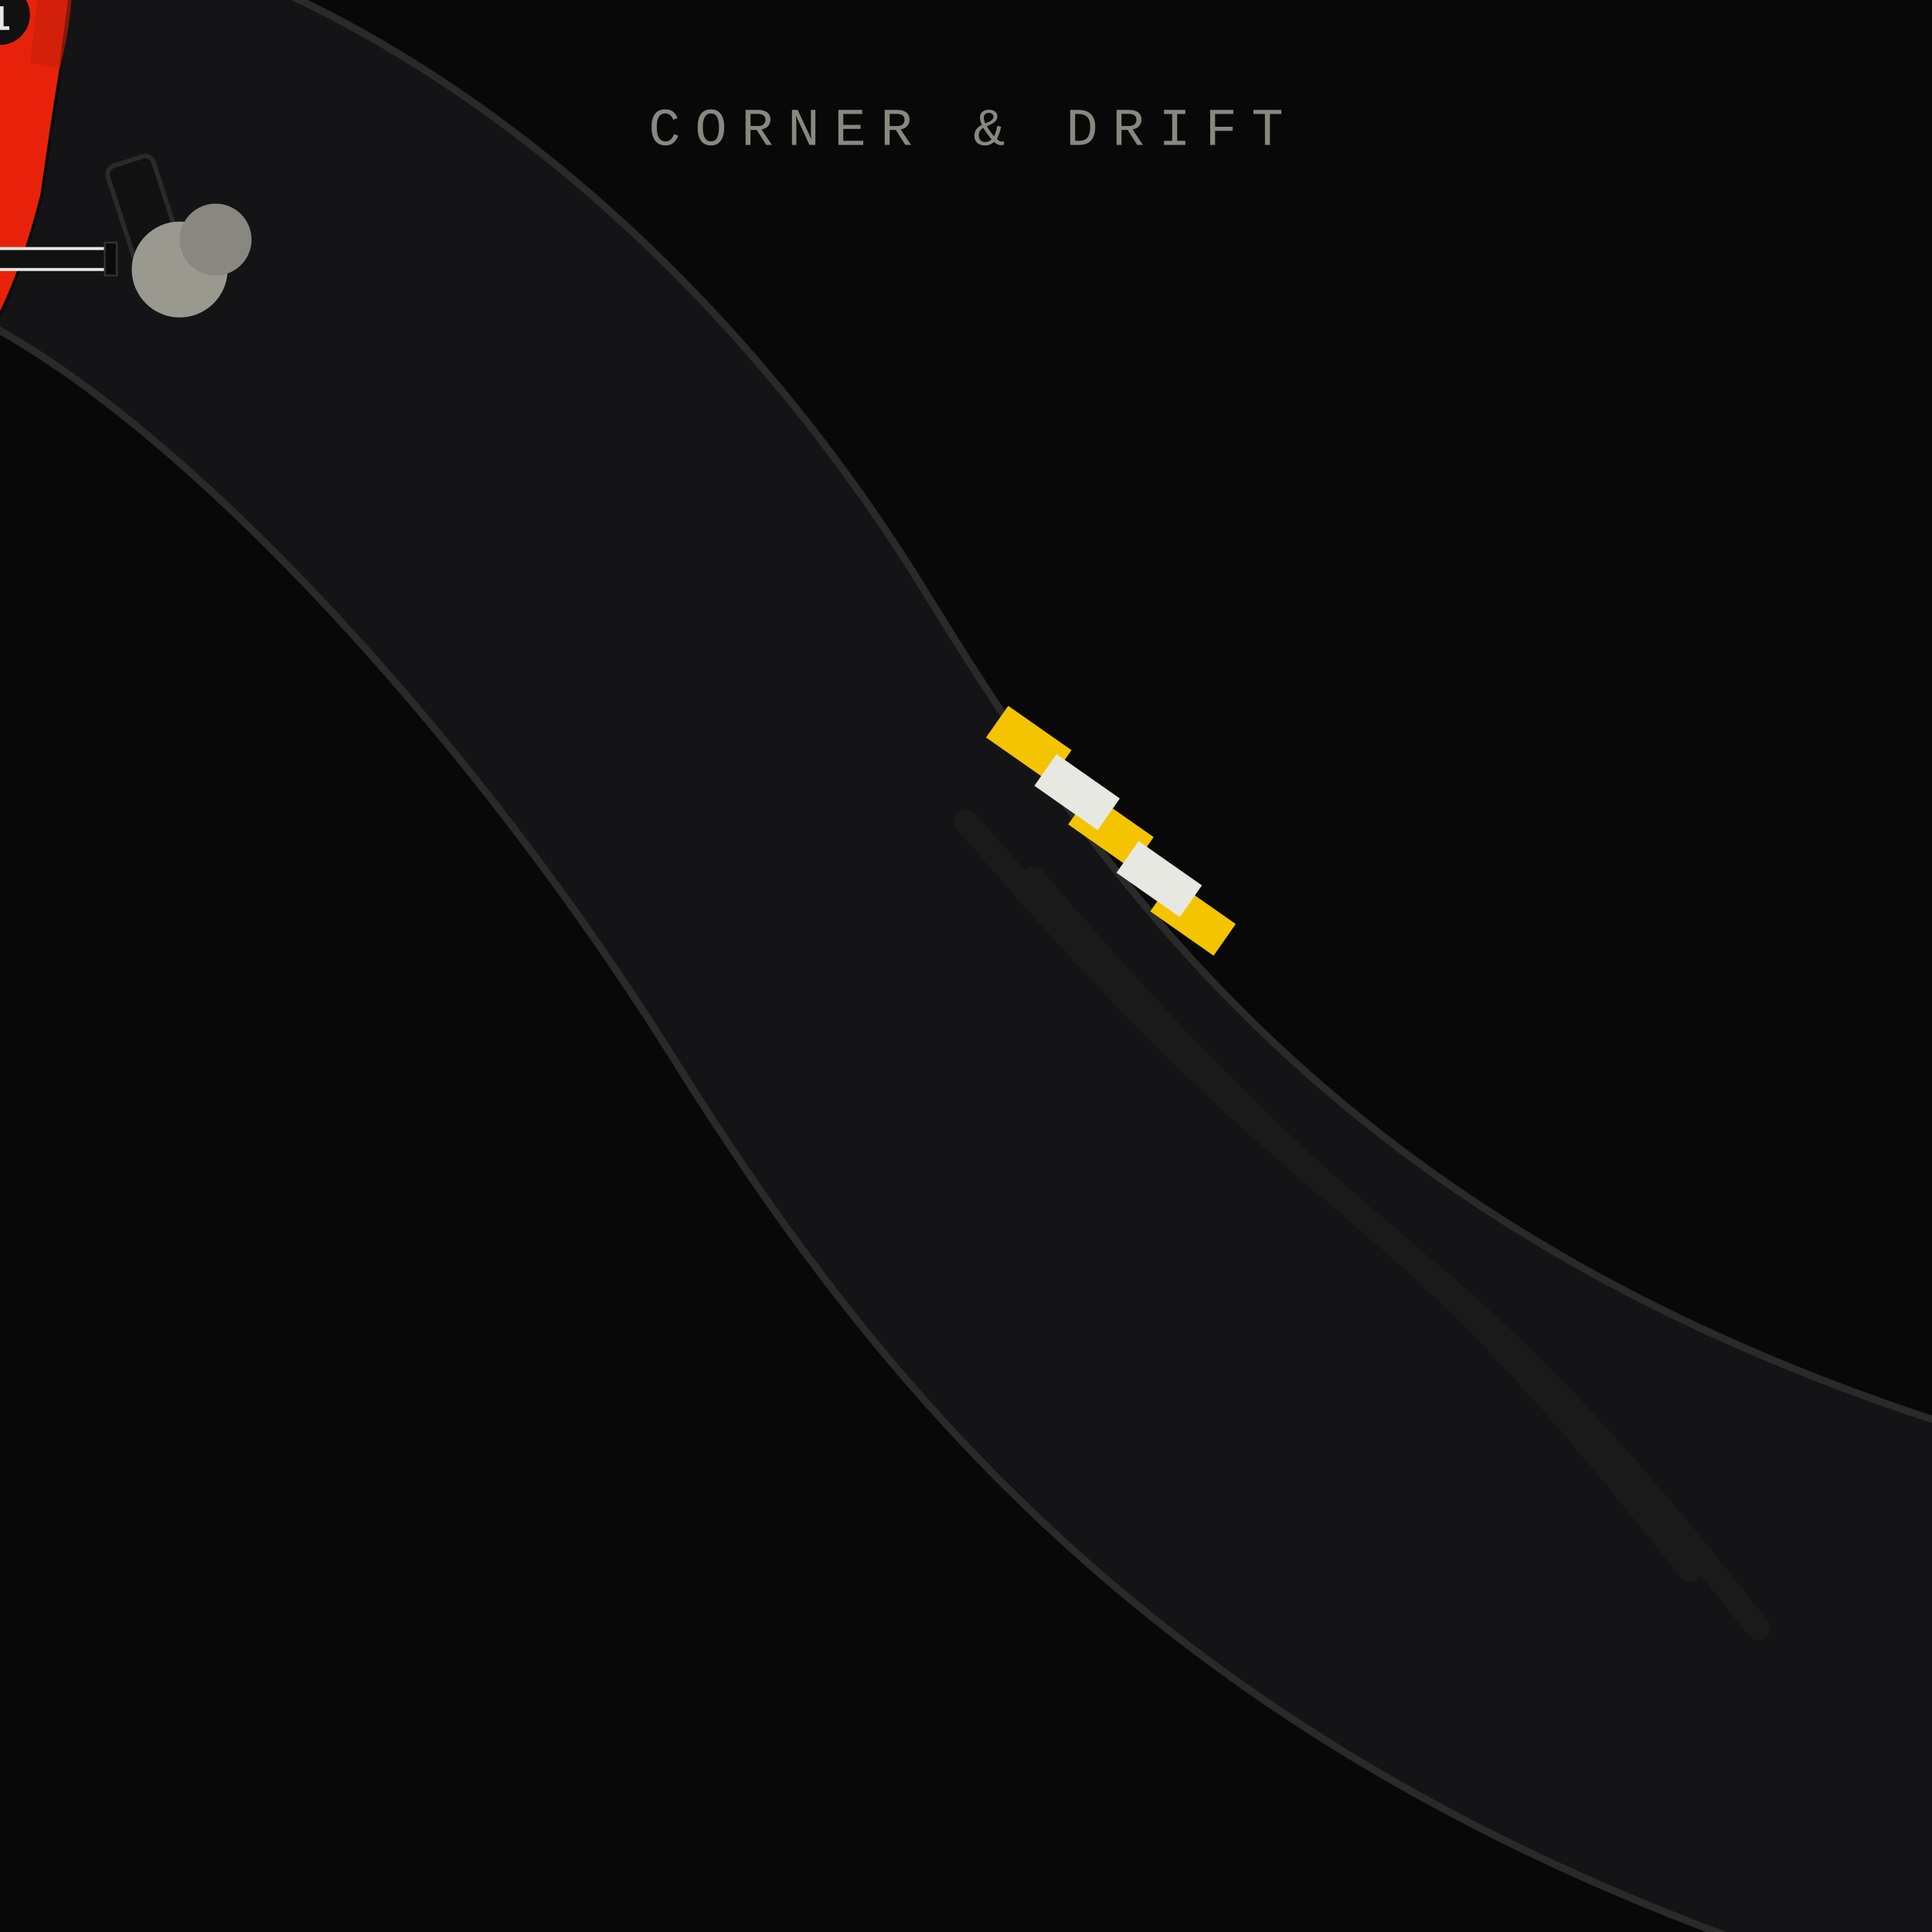
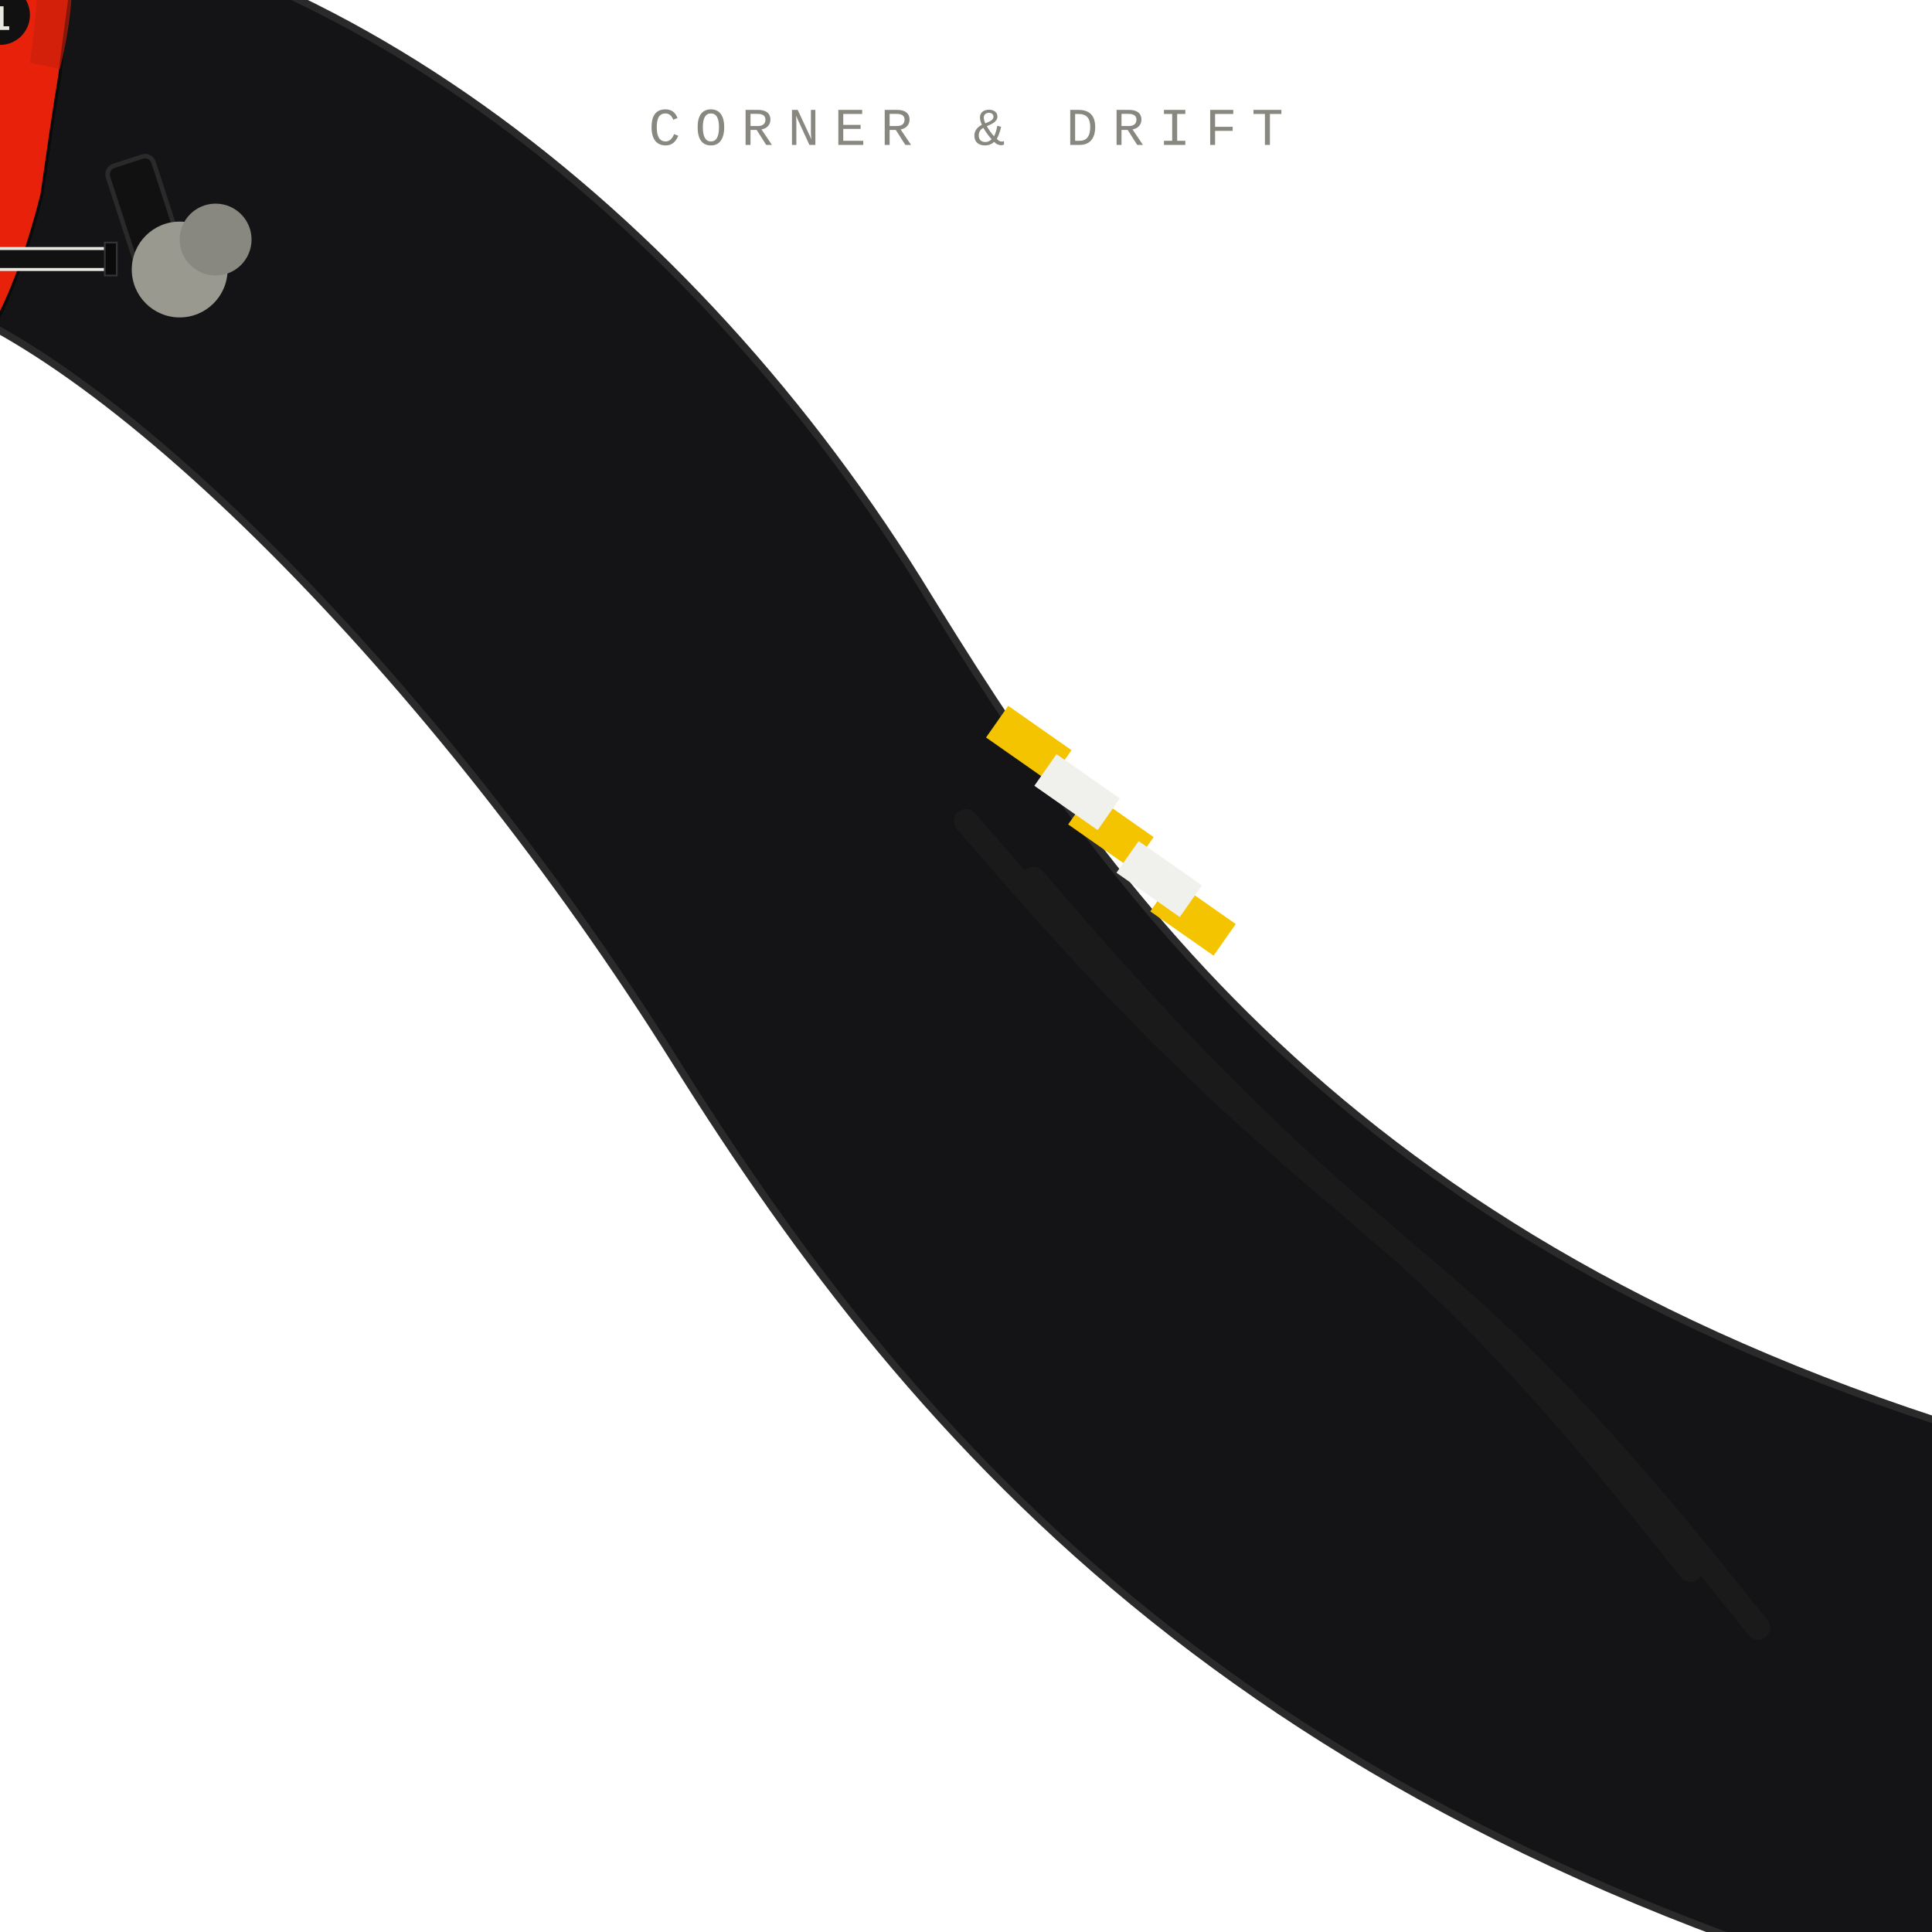
<svg xmlns="http://www.w3.org/2000/svg" viewBox="0 0 400 400" role="img" aria-label="Animated top-down F1 car cornering and drifting through an apex with tyre smoke">
  <defs>
    <style>
    .body-fill{ fill:#e8220a; }
    .dark{ fill:#0a0a0a; }
    .carbon{ fill:#111111; }
    .wheel{ fill:#111111; stroke:#2a2a2a; stroke-width:1.5; }
    text{ font-family: 'DM Mono', 'Courier New', monospace; }

    #carDrift{
      animation: driftPath 5.5s cubic-bezier(.4,0,.3,1) infinite;
      transform-box: fill-box; transform-origin: center;
    }
    @keyframes driftPath{
      0%   { transform: translate(60px,20px)   rotate(158deg); opacity:0; }
      8%   { opacity:1; }
      18%  { transform: translate(118px,96px)  rotate(138deg); }
      34%  { transform: translate(196px,176px) rotate(108deg); }
      48%  { transform: translate(246px,222px) rotate(72deg); }
      62%  { transform: translate(292px,266px) rotate(66deg); }
      76%  { transform: translate(332px,314px) rotate(46deg); }
      92%  { transform: translate(368px,364px) rotate(40deg); opacity:1; }
      100% { transform: translate(388px,392px) rotate(40deg); opacity:0; }
    }

    #skid{ animation: skidFade 5.5s ease-in infinite; }
    @keyframes skidFade{
      0%,32%   { opacity:0; }
      44%,88%  { opacity:0.9; }
      96%,100% { opacity:0; }
    }

    .smoke{ animation: smokeDrift 5.5s ease-out infinite; }
    @keyframes smokeDrift{
      0%,38%   { opacity:0; transform: scale(0.3); }
      50%      { opacity:0.6; transform: scale(1); }
      75%      { opacity:0.3; transform: scale(1.9) translate(-10px,4px); }
      88%,100% { opacity:0; transform: scale(0.3); }
    }

    .apex-kerb{ fill:#f5c400; }
  </style>
  </defs>
-   <rect width="400" height="400" fill="#080808" />
+   <rect width="400" height="400" fill="#ffffff" />
  <path d="M-20,-20 C 60,-20 140,40 190,120 C 230,185 280,260 420,300 L 420,420 C 260,380 190,300 140,220 C 90,140 20,70 -20,60 Z" fill="#141416" />
  <path d="M-20,-20 C 60,-20 140,40 190,120 C 230,185 280,260 420,300" fill="none" stroke="#2a2a2a" stroke-width="1.5" />
  <path d="M-20,60 C 20,70 90,140 140,220 C 190,300 260,380 420,420" fill="none" stroke="#2a2a2a" stroke-width="1.5" />
  <g class="apex-kerb">
    <rect x="205" y="150" width="16" height="8" transform="rotate(35 213 154)" />
    <rect x="222" y="168" width="16" height="8" transform="rotate(35 230 172)" />
    <rect x="239" y="186" width="16" height="8" transform="rotate(35 247 190)" />
  </g>
-   <g fill="#e8e8e2">
+   <g fill="#f0f0ec">
    <rect x="215" y="160" width="16" height="8" transform="rotate(35 223 164)" />
    <rect x="232" y="178" width="16" height="8" transform="rotate(35 240 182)" />
  </g>
  <g id="skid" fill="none" stroke="#1a1a1a" stroke-width="5" stroke-linecap="round">
    <path d="M200,170 C 230,205 250,225 280,250 C 310,275 330,300 350,325" />
    <path d="M214,182 C 244,217 264,237 294,262 C 324,287 344,312 364,337" />
  </g>
  <g id="carDrift">
    <g transform="scale(0.62) translate(-80,-115)">
      <g data-part="frontwing">
        <rect x="38" y="16" width="84" height="6" rx="1" class="carbon" />
        <rect x="36" y="14" width="4" height="10" fill="#3a3a3a" />
        <rect x="120" y="14" width="4" height="10" fill="#3a3a3a" />
      </g>
      <g data-part="wheel">
        <rect x="28" y="34" width="14" height="30" rx="3" class="wheel" />
        <rect x="118" y="34" width="14" height="30" rx="3" class="wheel" />
      </g>
      <path d="M80,22              C 72,22 66,26 66,34              C 60,44 58,52 58,60              C 55,70 54,80 54,90              C 55,105 58,122 60,140              C 62,152 64,166 66,180              C 70,196 75,210 80,220              C 85,210 90,196 94,180              C 96,166 98,152 100,140              C 102,122 105,105 106,90              C 106,80 105,70 102,60              C 102,52 100,44 94,34              C 94,26 88,22 80,22              Z" class="body-fill" stroke="#0a0a0a" stroke-width="1" />
      <path d="M56,96 C55,112 57,126 60,138 L70,136 C68,122 67,108 67,96 Z" fill="#c81f0a" opacity="0.65" />
      <path d="M104,96 C105,112 103,126 100,138 L90,136 C92,122 93,108 93,96 Z" fill="#c81f0a" opacity="0.65" />
      <g data-part="halo">
        <ellipse cx="80" cy="70" rx="14" ry="18" fill="none" class="carbon" stroke-width="4" />
        <ellipse cx="80" cy="66" rx="7.5" ry="10" class="dark" />
      </g>
      <path d="M58,58 C55,70 54,80 54,90" stroke="#f5c400" stroke-width="2" fill="none" />
      <path d="M102,58 C105,70 106,80 106,90" stroke="#f5c400" stroke-width="2" fill="none" />
      <circle cx="80" cy="120" r="10" class="carbon" />
      <text x="80" y="125" font-size="12" fill="#e8e8e2" text-anchor="middle" font-weight="700">1</text>
      <g data-part="wheel">
        <g transform="rotate(-18 32 185)">
          <rect x="24" y="168" width="16" height="34" rx="3" class="wheel" />
        </g>
        <g transform="rotate(-18 128 185)">
          <rect x="120" y="168" width="16" height="34" rx="3" class="wheel" />
        </g>
      </g>
      <g data-part="rearwing">
        <rect x="44" y="198" width="72" height="7" rx="1" class="carbon" stroke="#e8e8e2" stroke-width="1" />
        <rect x="41" y="196" width="4" height="11" fill="#0a0a0a" stroke="#333" stroke-width="0.6" />
        <rect x="115" y="196" width="4" height="11" fill="#0a0a0a" stroke="#333" stroke-width="0.6" />
      </g>
      <g class="smoke">
        <circle cx="20" cy="205" r="16" fill="#999990" />
        <circle cx="8" cy="195" r="12" fill="#888880" />
      </g>
      <g class="smoke" style="animation-delay:-0.3s">
        <circle cx="140" cy="205" r="16" fill="#999990" />
        <circle cx="152" cy="195" r="12" fill="#888880" />
      </g>
    </g>
  </g>
  <text x="200" y="30" text-anchor="middle" font-size="11" letter-spacing="3" fill="#888880">CORNER &amp; DRIFT</text>
</svg>
